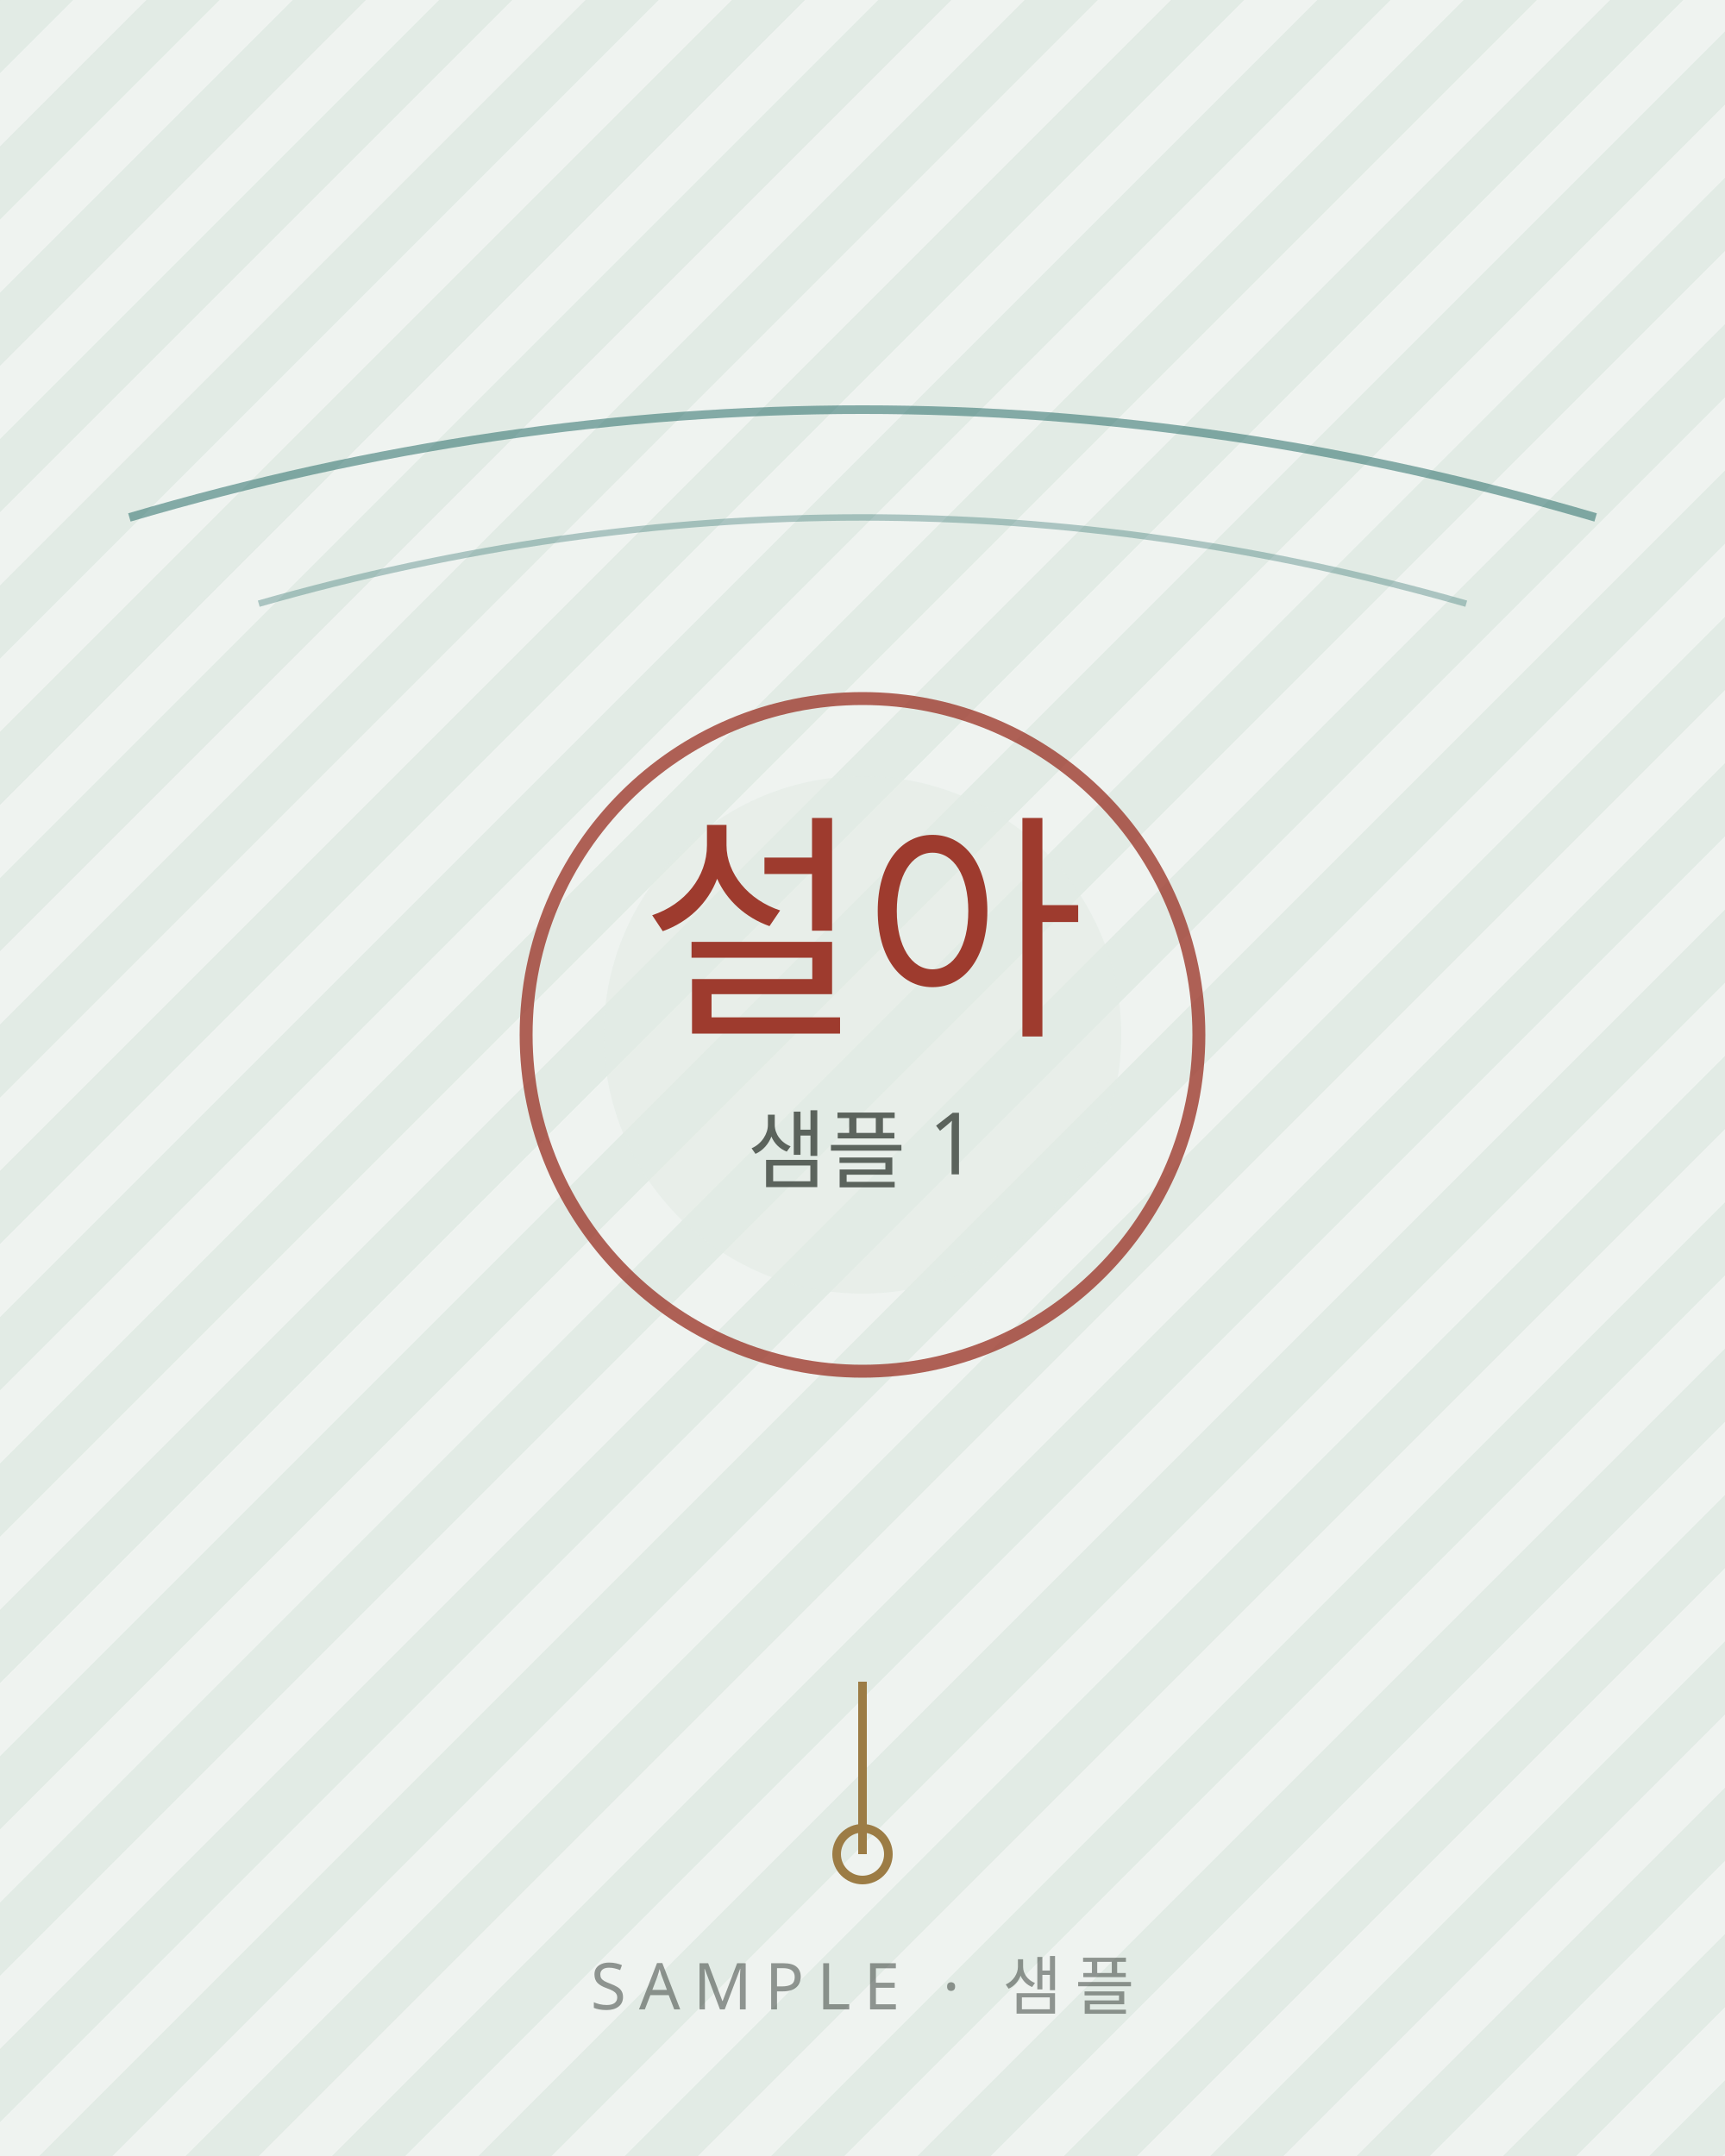
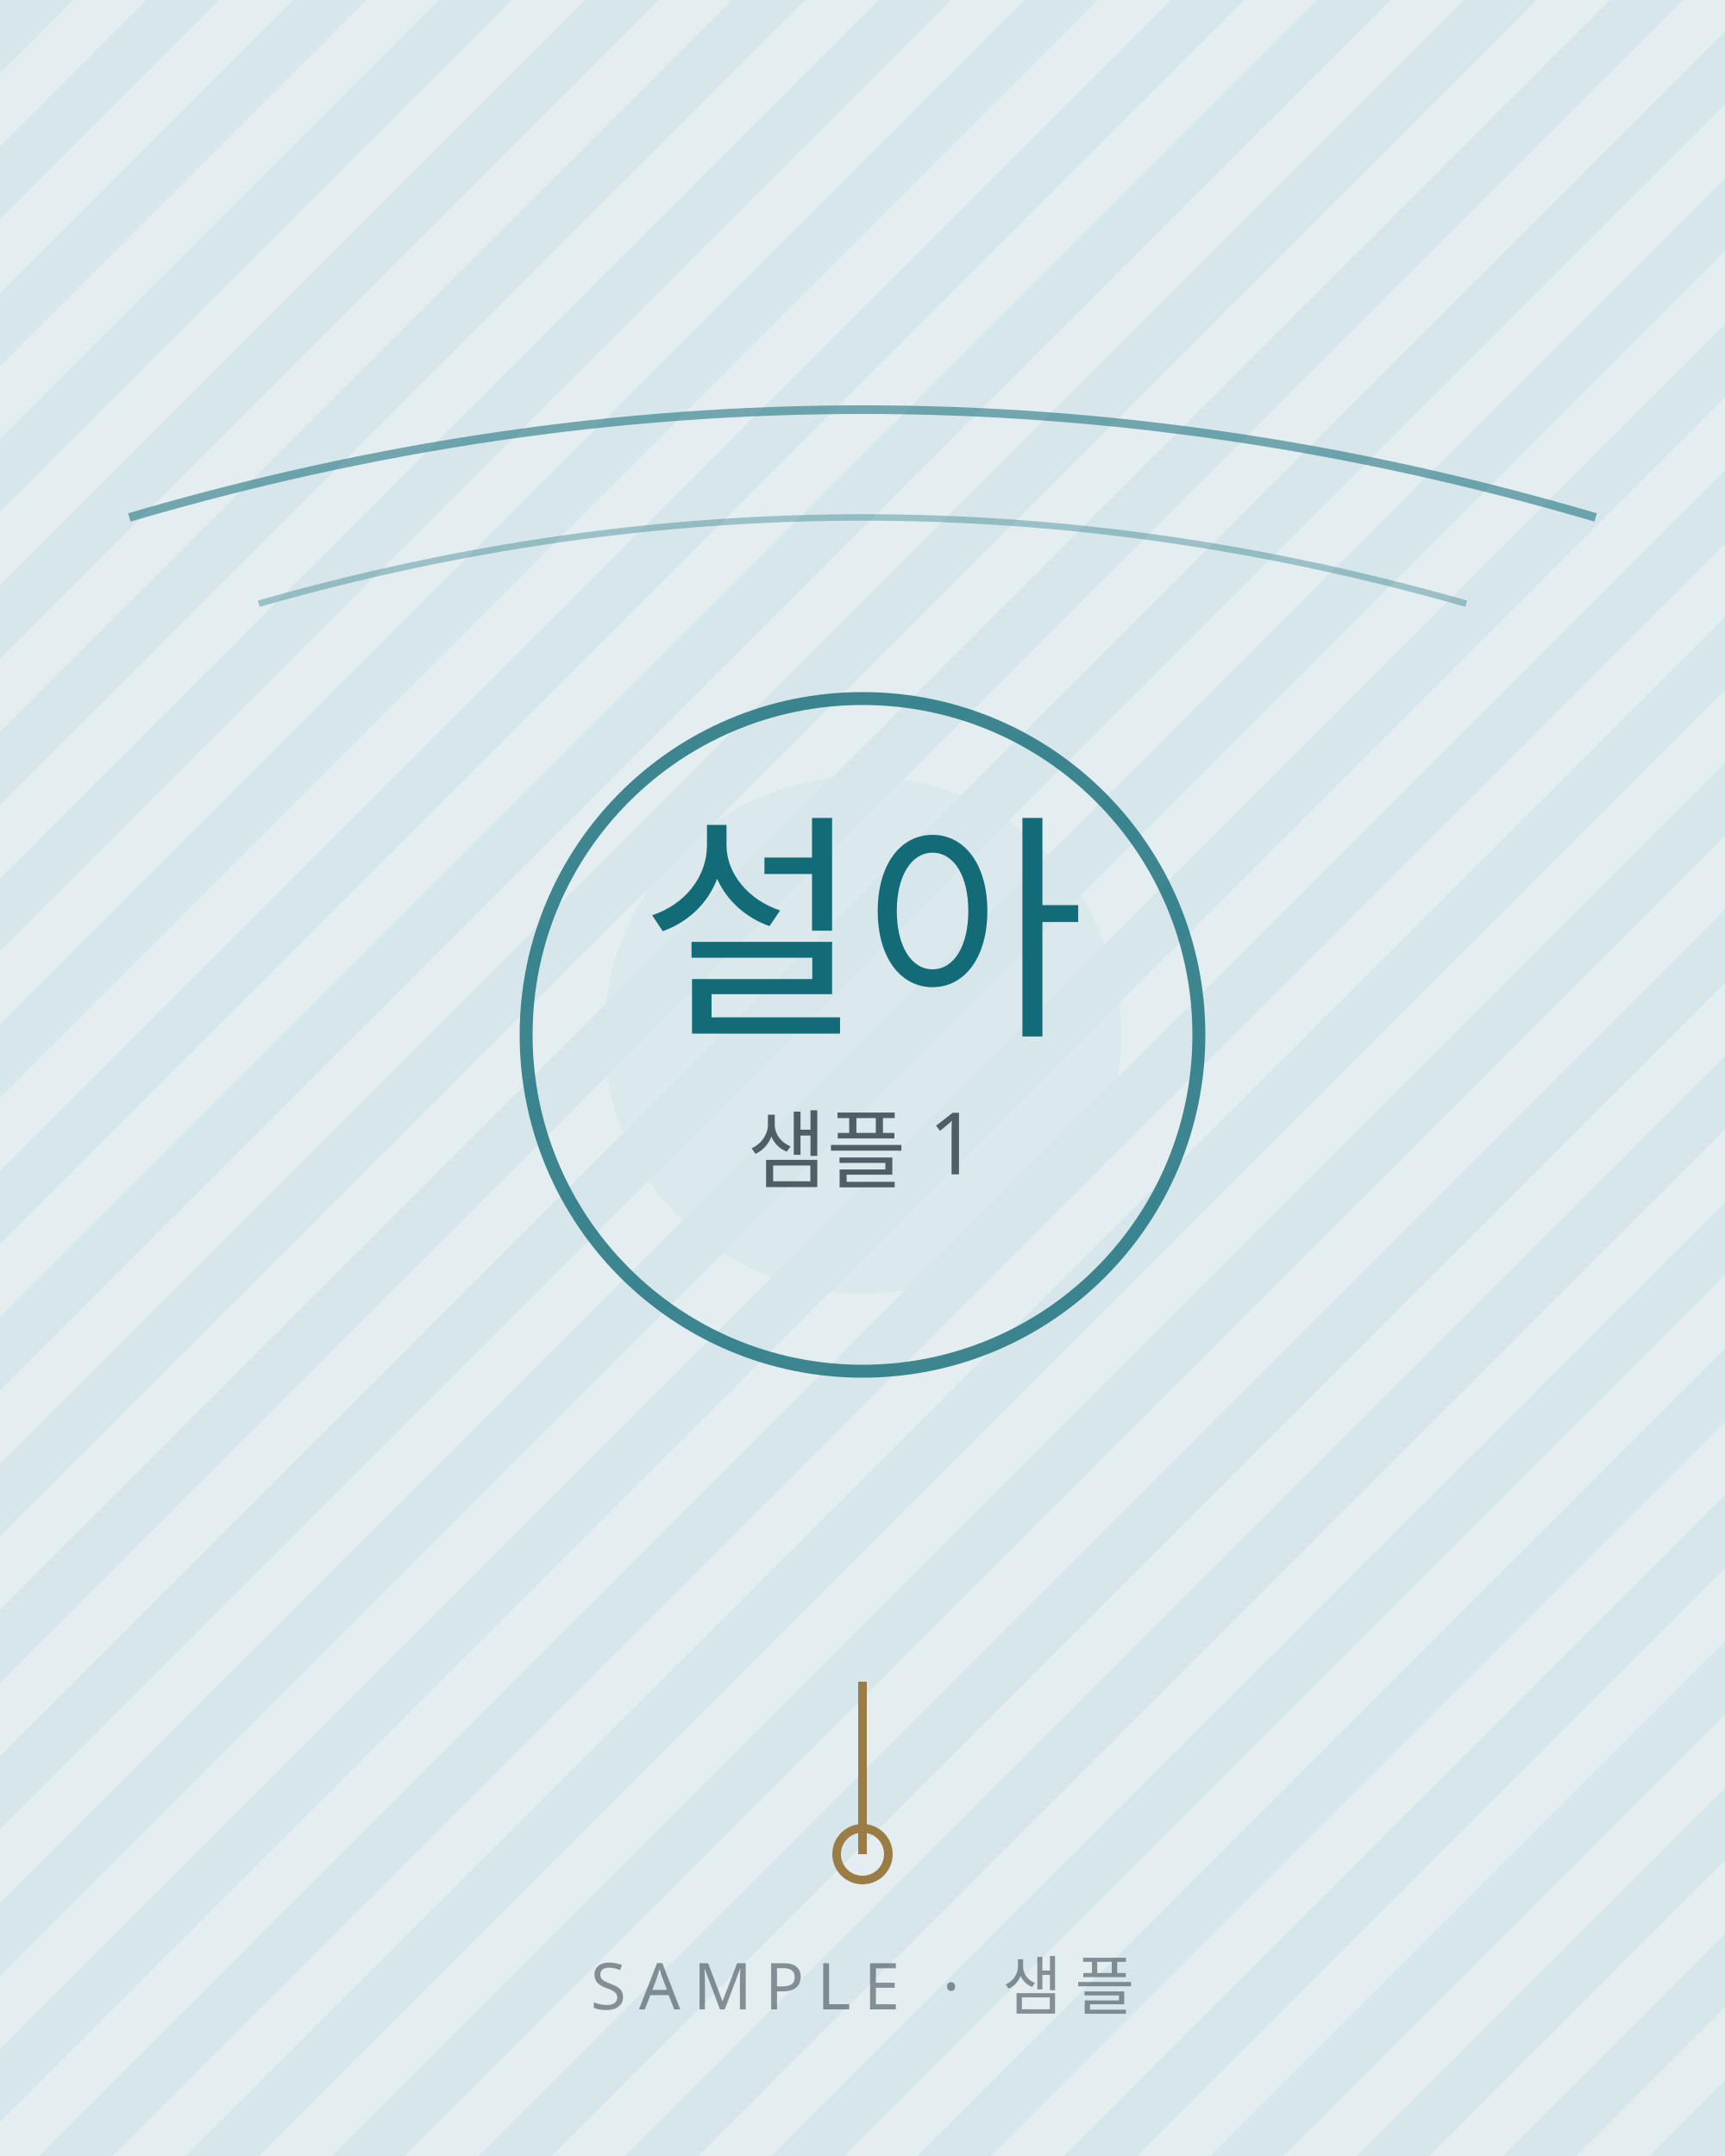
<svg xmlns="http://www.w3.org/2000/svg" width="400" height="500" viewBox="0 0 400 500" role="img" aria-label="설아 샘플 이미지">
-   <rect width="400" height="500" fill="#EFF3F0" />
+   <rect width="400" height="500" fill="#E4EEF1" />
  <rect x="0" y="0" width="400" height="500" fill="url(#paper)" />
  <defs>
    <pattern id="paper" width="24" height="24" patternTransform="rotate(45)" patternUnits="userSpaceOnUse">
-       <rect width="24" height="24" fill="#EFF3F0" />
-       <rect width="12" height="24" fill="#E2EBE5" />
+       <rect width="24" height="24" fill="#E4EEF1" />
+       <rect width="12" height="24" fill="#D6E6EA" />
    </pattern>
  </defs>
-   <path d="M 30 120 Q 200 70 370 120" fill="none" stroke="#2A6E6A" stroke-width="2" opacity="0.55" />
-   <path d="M 60 140 Q 200 100 340 140" fill="none" stroke="#2A6E6A" stroke-width="1.5" opacity="0.35" />
-   <circle cx="200" cy="240" r="78" fill="none" stroke="#9E3B2E" stroke-width="3" opacity="0.8" />
-   <circle cx="200" cy="240" r="60" fill="#E2EBE5" opacity="0.6" />
-   <text x="200" y="236" text-anchor="middle" font-family="serif" font-size="56" fill="#9E3B2E">설아</text>
-   <text x="200" y="274" text-anchor="middle" font-family="sans-serif" font-size="20" fill="#2E352F" opacity="0.75">샘플 1</text>
+   <path d="M 30 120 Q 200 70 370 120" fill="none" stroke="#136B78" stroke-width="2" opacity="0.55" />
+   <path d="M 60 140 Q 200 100 340 140" fill="none" stroke="#136B78" stroke-width="1.5" opacity="0.35" />
+   <circle cx="200" cy="240" r="78" fill="none" stroke="#136B78" stroke-width="3" opacity="0.8" />
+   <circle cx="200" cy="240" r="60" fill="#D6E6EA" opacity="0.6" />
+   <text x="200" y="236" text-anchor="middle" font-family="serif" font-size="56" fill="#136B78">설아</text>
+   <text x="200" y="274" text-anchor="middle" font-family="sans-serif" font-size="20" fill="#223038" opacity="0.75">샘플 1</text>
  <line x1="200" y1="390" x2="200" y2="430" stroke="#9C7C45" stroke-width="2" />
  <circle cx="200" cy="430" r="6" fill="none" stroke="#9C7C45" stroke-width="2" />
-   <text x="200" y="466" text-anchor="middle" font-family="sans-serif" font-size="15" letter-spacing="3" fill="#2E352F" opacity="0.5">SAMPLE · 샘플</text>
+   <text x="200" y="466" text-anchor="middle" font-family="sans-serif" font-size="15" letter-spacing="3" fill="#223038" opacity="0.5">SAMPLE · 샘플</text>
</svg>
